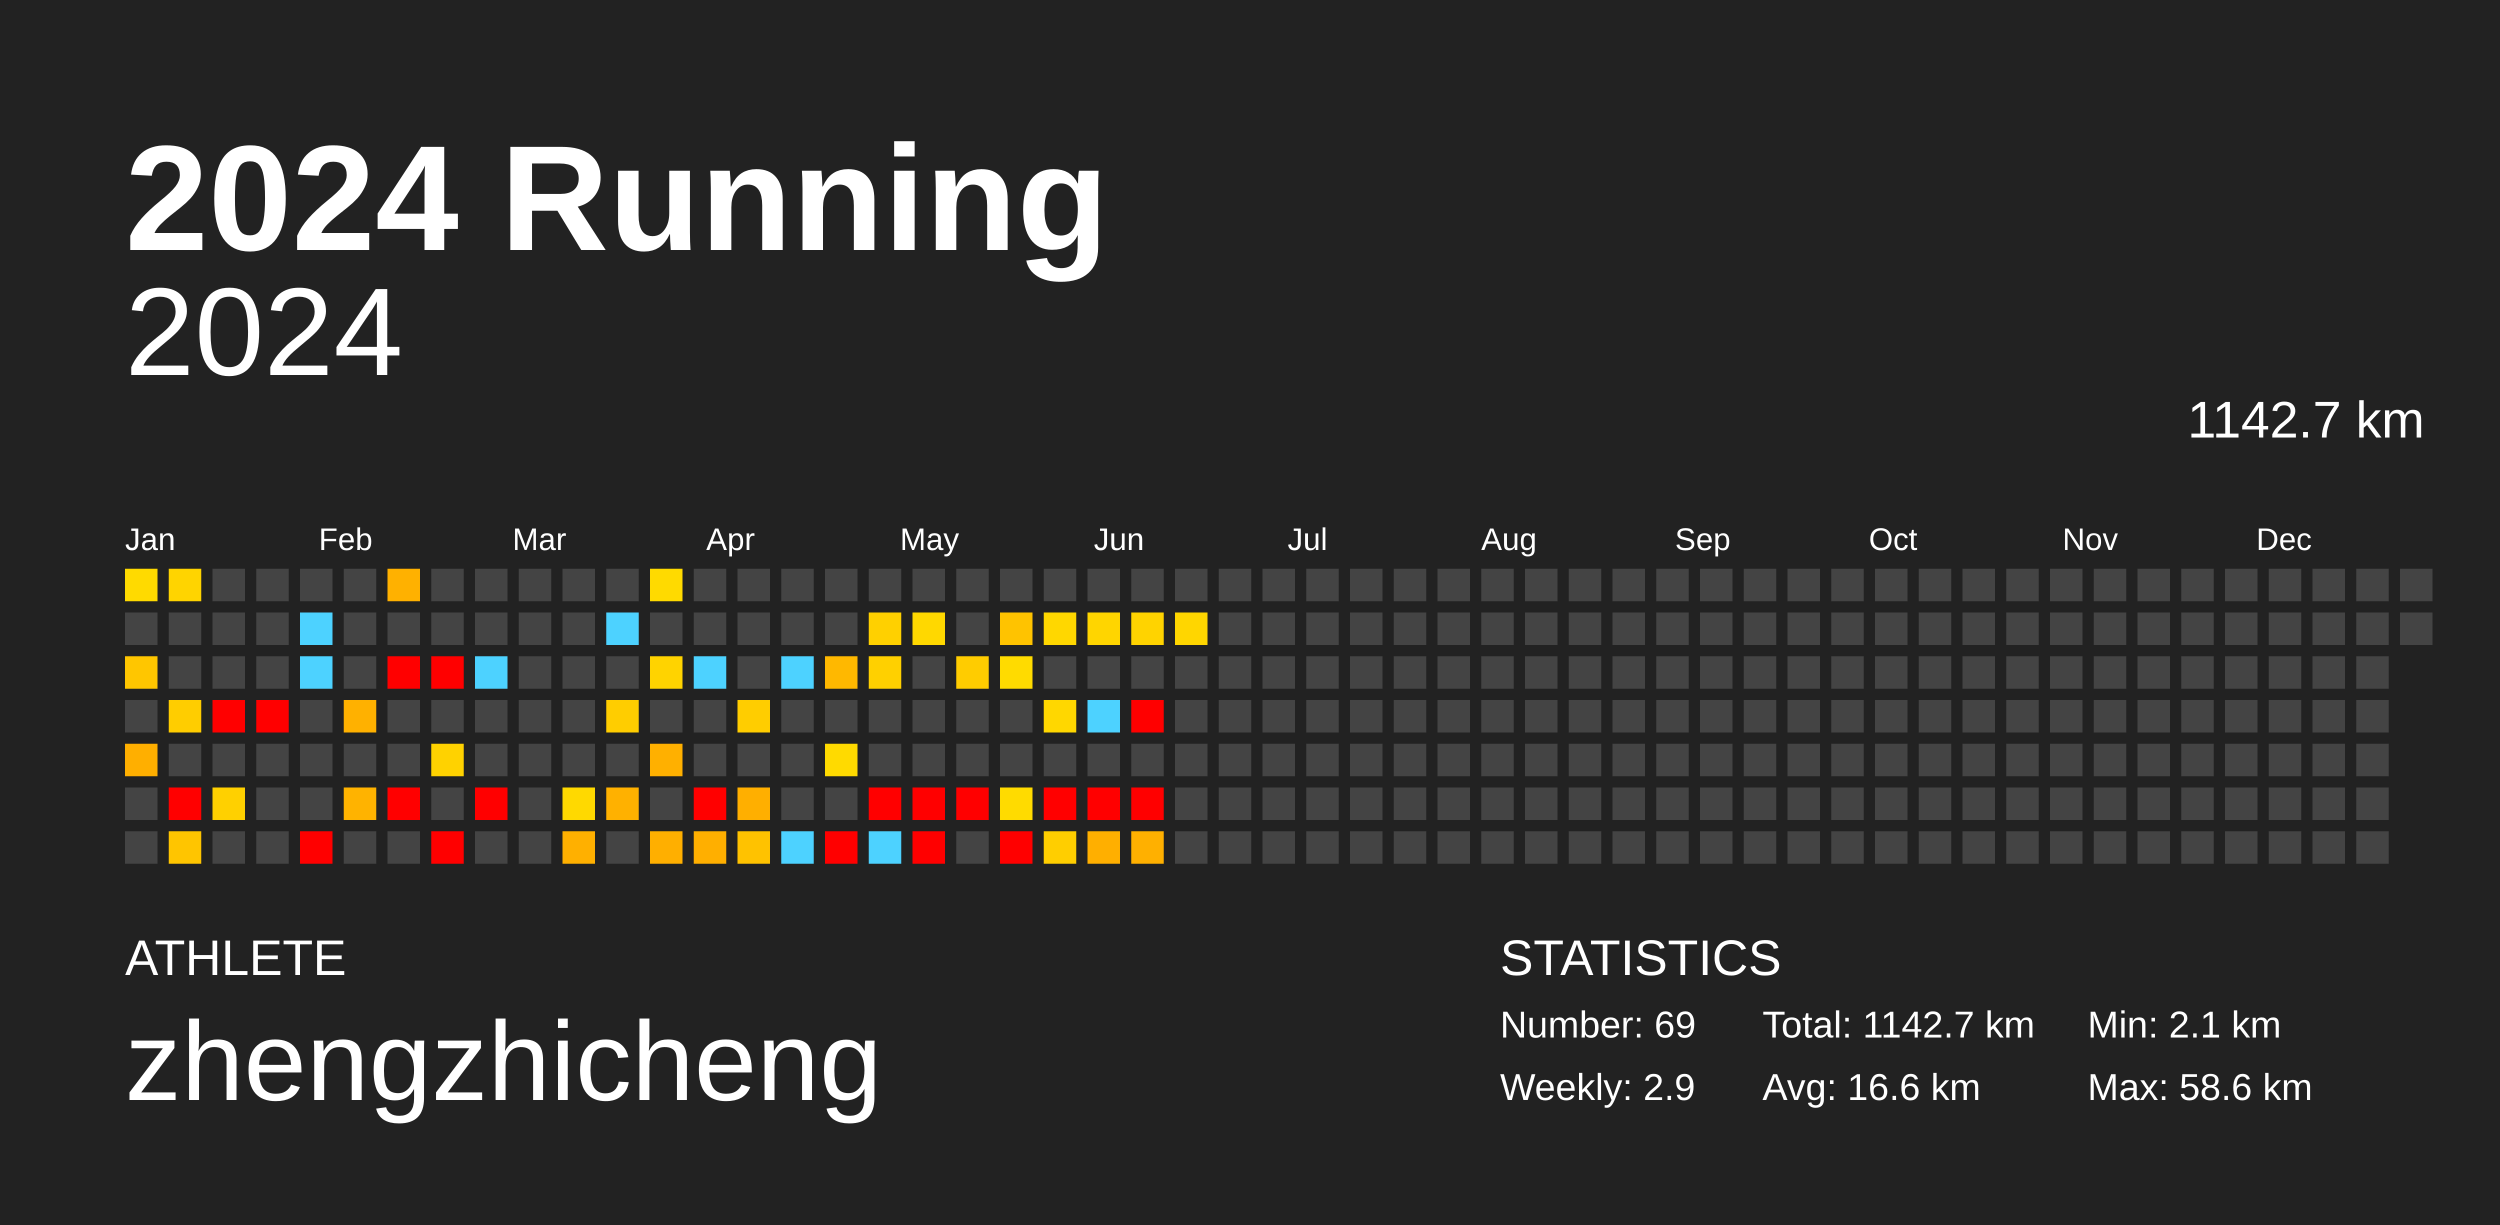
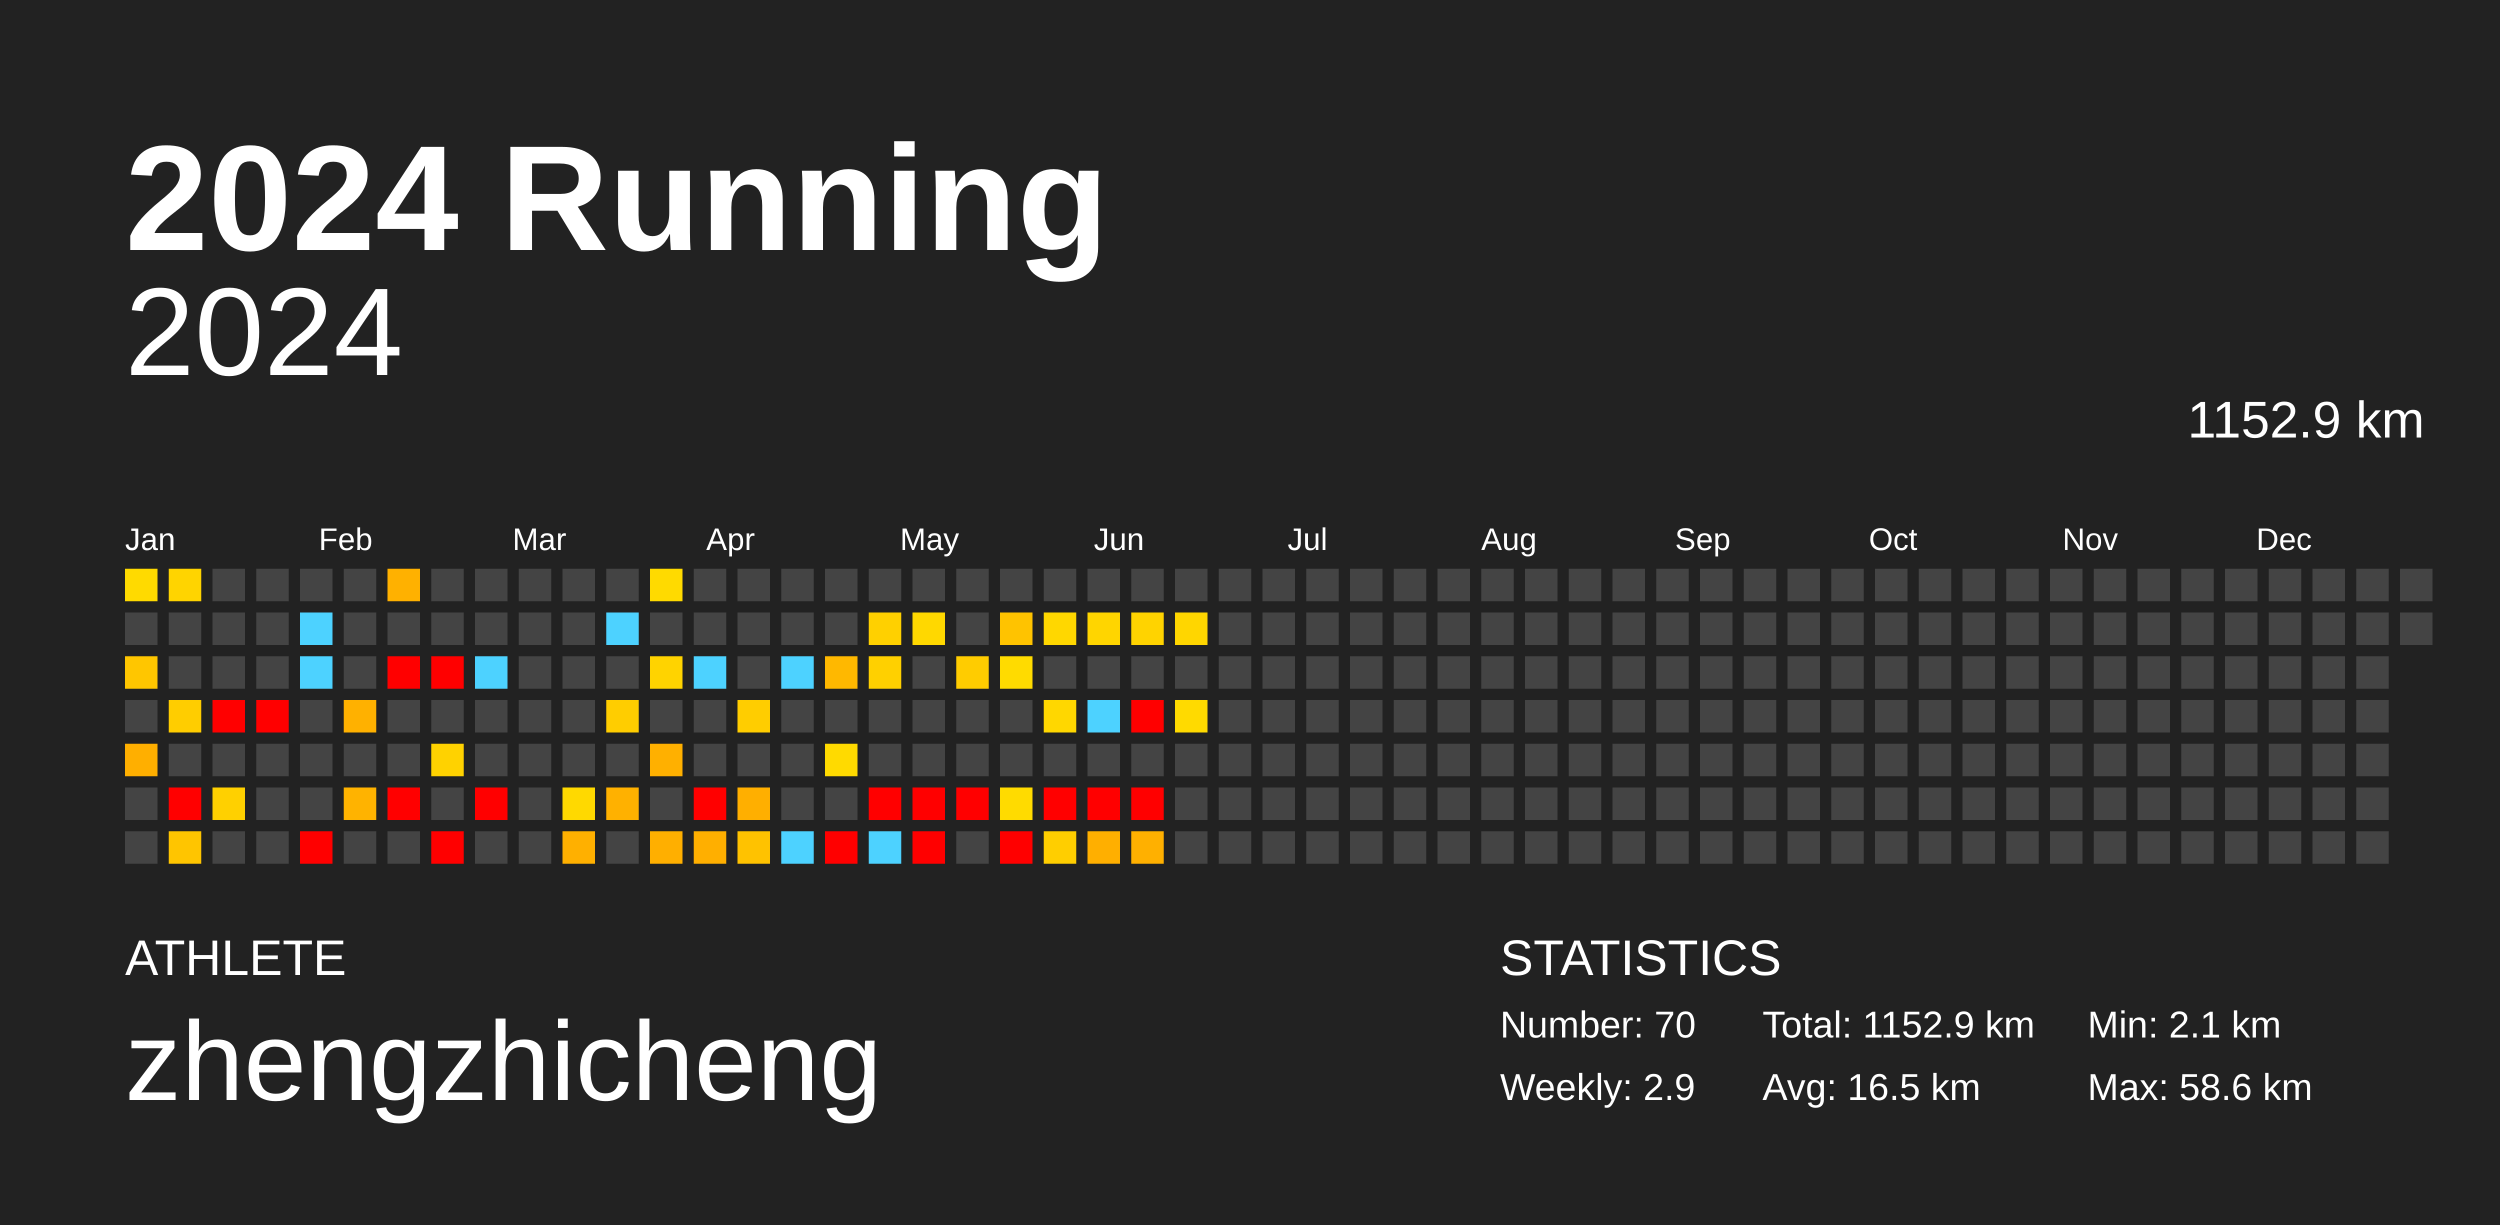
<svg xmlns="http://www.w3.org/2000/svg" baseProfile="full" height="98mm" version="1.1" viewBox="0,0,200,98" width="200mm">
  <defs />
  <rect fill="#222222" height="98" width="200" x="0" y="0" />
  <text fill="#FFFFFF" style="font-size:12px; font-family:Arial; font-weight:bold;" x="10" y="20">2024 Running</text>
  <text fill="#FFFFFF" style="font-size:4px; font-family:Arial" x="10" y="78">ATHLETE</text>
  <text fill="#FFFFFF" style="font-size:9px; font-family:Arial" x="10" y="88">zhengzhicheng</text>
  <text fill="#FFFFFF" style="font-size:4px; font-family:Arial" x="120" y="78">STATISTICS</text>
-   <text fill="#FFFFFF" style="font-size:3px; font-family:Arial" x="120" y="83">Number: 69</text>
+   <text fill="#FFFFFF" style="font-size:3px; font-family:Arial" x="120" y="83">Number: 70</text>
  <text fill="#FFFFFF" style="font-size:3px; font-family:Arial" x="120" y="88">Weekly: 2.9</text>
-   <text fill="#FFFFFF" style="font-size:3px; font-family:Arial" x="141" y="83">Total: 1142.7 km</text>
-   <text fill="#FFFFFF" style="font-size:3px; font-family:Arial" x="141" y="88">Avg: 16.6 km</text>
+   <text fill="#FFFFFF" style="font-size:3px; font-family:Arial" x="141" y="83">Total: 1152.9 km</text>
+   <text fill="#FFFFFF" style="font-size:3px; font-family:Arial" x="141" y="88">Avg: 16.5 km</text>
  <text fill="#FFFFFF" style="font-size:3px; font-family:Arial" x="167" y="83">Min: 2.1 km</text>
  <text fill="#FFFFFF" style="font-size:3px; font-family:Arial" x="167" y="88">Max: 58.6 km</text>
  <text alignment-baseline="hanging" fill="#FFFFFF" style="font-size:10.0px; font-family:Arial;" x="10" y="30">2024</text>
-   <text alignment-baseline="hanging" fill="#FFFFFF" style="font-size:4.125px; font-family:Arial;" x="175" y="35">1142.7 km</text>
+   <text alignment-baseline="hanging" fill="#FFFFFF" style="font-size:4.125px; font-family:Arial;" x="175" y="35">1152.9 km</text>
  <text fill="#FFFFFF" style="font-size:2.5px; font-family:Arial" x="10.0" y="44">Jan</text>
  <text fill="#FFFFFF" style="font-size:2.5px; font-family:Arial" x="25.5" y="44">Feb</text>
  <text fill="#FFFFFF" style="font-size:2.5px; font-family:Arial" x="41.0" y="44">Mar</text>
  <text fill="#FFFFFF" style="font-size:2.5px; font-family:Arial" x="56.5" y="44">Apr</text>
  <text fill="#FFFFFF" style="font-size:2.5px; font-family:Arial" x="72.0" y="44">May</text>
  <text fill="#FFFFFF" style="font-size:2.5px; font-family:Arial" x="87.5" y="44">Jun</text>
  <text fill="#FFFFFF" style="font-size:2.5px; font-family:Arial" x="103.0" y="44">Jul</text>
  <text fill="#FFFFFF" style="font-size:2.5px; font-family:Arial" x="118.5" y="44">Aug</text>
  <text fill="#FFFFFF" style="font-size:2.5px; font-family:Arial" x="134.0" y="44">Sep</text>
  <text fill="#FFFFFF" style="font-size:2.5px; font-family:Arial" x="149.5" y="44">Oct</text>
  <text fill="#FFFFFF" style="font-size:2.5px; font-family:Arial" x="165.0" y="44">Nov</text>
  <text fill="#FFFFFF" style="font-size:2.5px; font-family:Arial" x="180.5" y="44">Dec</text>
  <rect fill="#ffda00" height="2.6" width="2.6" x="10.0" y="45.5" />
  <rect fill="#444444" height="2.6" width="2.6" x="10.0" y="49.0" />
  <rect fill="#ffc600" height="2.6" width="2.6" x="10.0" y="52.5" />
  <rect fill="#444444" height="2.6" width="2.6" x="10.0" y="56.0" />
  <rect fill="#ffaf00" height="2.6" width="2.6" x="10.0" y="59.5" />
  <rect fill="#444444" height="2.6" width="2.6" x="10.0" y="63.0" />
  <rect fill="#444444" height="2.6" width="2.6" x="10.0" y="66.5" />
  <rect fill="#ffd400" height="2.6" width="2.6" x="13.5" y="45.5" />
  <rect fill="#444444" height="2.6" width="2.6" x="13.5" y="49.0" />
  <rect fill="#444444" height="2.6" width="2.6" x="13.5" y="52.5" />
  <rect fill="#ffcd00" height="2.6" width="2.6" x="13.5" y="56.0" />
  <rect fill="#444444" height="2.6" width="2.6" x="13.5" y="59.5" />
  <rect fill="red" height="2.6" width="2.6" x="13.5" y="63.0" />
  <rect fill="#ffc500" height="2.6" width="2.6" x="13.5" y="66.5" />
  <rect fill="#444444" height="2.6" width="2.6" x="17.0" y="45.5" />
  <rect fill="#444444" height="2.6" width="2.6" x="17.0" y="49.0" />
  <rect fill="#444444" height="2.6" width="2.6" x="17.0" y="52.5" />
  <rect fill="red" height="2.6" width="2.6" x="17.0" y="56.0" />
  <rect fill="#444444" height="2.6" width="2.6" x="17.0" y="59.5" />
  <rect fill="#ffd000" height="2.6" width="2.6" x="17.0" y="63.0" />
  <rect fill="#444444" height="2.6" width="2.6" x="17.0" y="66.5" />
  <rect fill="#444444" height="2.6" width="2.6" x="20.5" y="45.5" />
  <rect fill="#444444" height="2.6" width="2.6" x="20.5" y="49.0" />
  <rect fill="#444444" height="2.6" width="2.6" x="20.5" y="52.5" />
  <rect fill="red" height="2.6" width="2.6" x="20.5" y="56.0" />
  <rect fill="#444444" height="2.6" width="2.6" x="20.5" y="59.5" />
  <rect fill="#444444" height="2.6" width="2.6" x="20.5" y="63.0" />
  <rect fill="#444444" height="2.6" width="2.6" x="20.5" y="66.5" />
  <rect fill="#444444" height="2.6" width="2.6" x="24.0" y="45.5" />
  <rect fill="#4dd2ff" height="2.6" width="2.6" x="24.0" y="49.0" />
  <rect fill="#4dd2ff" height="2.6" width="2.6" x="24.0" y="52.5" />
  <rect fill="#444444" height="2.6" width="2.6" x="24.0" y="56.0" />
  <rect fill="#444444" height="2.6" width="2.6" x="24.0" y="59.5" />
  <rect fill="#444444" height="2.6" width="2.6" x="24.0" y="63.0" />
  <rect fill="red" height="2.6" width="2.6" x="24.0" y="66.5" />
  <rect fill="#444444" height="2.6" width="2.6" x="27.5" y="45.5" />
  <rect fill="#444444" height="2.6" width="2.6" x="27.5" y="49.0" />
  <rect fill="#444444" height="2.6" width="2.6" x="27.5" y="52.5" />
  <rect fill="#ffb100" height="2.6" width="2.6" x="27.5" y="56.0" />
  <rect fill="#444444" height="2.6" width="2.6" x="27.5" y="59.5" />
  <rect fill="#ffb300" height="2.6" width="2.6" x="27.5" y="63.0" />
  <rect fill="#444444" height="2.6" width="2.6" x="27.5" y="66.5" />
  <rect fill="#ffb100" height="2.6" width="2.6" x="31.0" y="45.5" />
  <rect fill="#444444" height="2.6" width="2.6" x="31.0" y="49.0" />
  <rect fill="red" height="2.6" width="2.6" x="31.0" y="52.5" />
  <rect fill="#444444" height="2.6" width="2.6" x="31.0" y="56.0" />
  <rect fill="#444444" height="2.6" width="2.6" x="31.0" y="59.5" />
  <rect fill="red" height="2.6" width="2.6" x="31.0" y="63.0" />
  <rect fill="#444444" height="2.6" width="2.6" x="31.0" y="66.5" />
  <rect fill="#444444" height="2.6" width="2.6" x="34.5" y="45.5" />
  <rect fill="#444444" height="2.6" width="2.6" x="34.5" y="49.0" />
  <rect fill="red" height="2.6" width="2.6" x="34.5" y="52.5" />
  <rect fill="#444444" height="2.6" width="2.6" x="34.5" y="56.0" />
  <rect fill="#ffd200" height="2.6" width="2.6" x="34.5" y="59.5" />
  <rect fill="#444444" height="2.6" width="2.6" x="34.5" y="63.0" />
  <rect fill="red" height="2.6" width="2.6" x="34.5" y="66.5" />
  <rect fill="#444444" height="2.6" width="2.6" x="38.0" y="45.5" />
  <rect fill="#444444" height="2.6" width="2.6" x="38.0" y="49.0" />
  <rect fill="#4dd2ff" height="2.6" width="2.6" x="38.0" y="52.5" />
  <rect fill="#444444" height="2.6" width="2.6" x="38.0" y="56.0" />
  <rect fill="#444444" height="2.6" width="2.6" x="38.0" y="59.5" />
  <rect fill="red" height="2.6" width="2.6" x="38.0" y="63.0" />
  <rect fill="#444444" height="2.6" width="2.6" x="38.0" y="66.5" />
  <rect fill="#444444" height="2.6" width="2.6" x="41.5" y="45.5" />
  <rect fill="#444444" height="2.6" width="2.6" x="41.5" y="49.0" />
  <rect fill="#444444" height="2.6" width="2.6" x="41.5" y="52.5" />
  <rect fill="#444444" height="2.6" width="2.6" x="41.5" y="56.0" />
  <rect fill="#444444" height="2.6" width="2.6" x="41.5" y="59.5" />
  <rect fill="#444444" height="2.6" width="2.6" x="41.5" y="63.0" />
  <rect fill="#444444" height="2.6" width="2.6" x="41.5" y="66.5" />
  <rect fill="#444444" height="2.6" width="2.6" x="45.0" y="45.5" />
  <rect fill="#444444" height="2.6" width="2.6" x="45.0" y="49.0" />
  <rect fill="#444444" height="2.6" width="2.6" x="45.0" y="52.5" />
  <rect fill="#444444" height="2.6" width="2.6" x="45.0" y="56.0" />
  <rect fill="#444444" height="2.6" width="2.6" x="45.0" y="59.5" />
  <rect fill="#ffd900" height="2.6" width="2.6" x="45.0" y="63.0" />
  <rect fill="#ffb000" height="2.6" width="2.6" x="45.0" y="66.5" />
  <rect fill="#444444" height="2.6" width="2.6" x="48.5" y="45.5" />
  <rect fill="#4dd2ff" height="2.6" width="2.6" x="48.5" y="49.0" />
  <rect fill="#444444" height="2.6" width="2.6" x="48.5" y="52.5" />
  <rect fill="#ffcd00" height="2.6" width="2.6" x="48.5" y="56.0" />
  <rect fill="#444444" height="2.6" width="2.6" x="48.5" y="59.5" />
  <rect fill="#ffb100" height="2.6" width="2.6" x="48.5" y="63.0" />
  <rect fill="#444444" height="2.6" width="2.6" x="48.5" y="66.5" />
  <rect fill="#ffda00" height="2.6" width="2.6" x="52.0" y="45.5" />
  <rect fill="#444444" height="2.6" width="2.6" x="52.0" y="49.0" />
  <rect fill="#ffd300" height="2.6" width="2.6" x="52.0" y="52.5" />
  <rect fill="#444444" height="2.6" width="2.6" x="52.0" y="56.0" />
  <rect fill="#ffb000" height="2.6" width="2.6" x="52.0" y="59.5" />
  <rect fill="#444444" height="2.6" width="2.6" x="52.0" y="63.0" />
  <rect fill="#ffaf00" height="2.6" width="2.6" x="52.0" y="66.5" />
  <rect fill="#444444" height="2.6" width="2.6" x="55.5" y="45.5" />
  <rect fill="#444444" height="2.6" width="2.6" x="55.5" y="49.0" />
  <rect fill="#4dd2ff" height="2.6" width="2.6" x="55.5" y="52.5" />
  <rect fill="#444444" height="2.6" width="2.6" x="55.5" y="56.0" />
  <rect fill="#444444" height="2.6" width="2.6" x="55.5" y="59.5" />
  <rect fill="red" height="2.6" width="2.6" x="55.5" y="63.0" />
  <rect fill="#ffaf00" height="2.6" width="2.6" x="55.5" y="66.5" />
  <rect fill="#444444" height="2.6" width="2.6" x="59.0" y="45.5" />
  <rect fill="#444444" height="2.6" width="2.6" x="59.0" y="49.0" />
  <rect fill="#444444" height="2.6" width="2.6" x="59.0" y="52.5" />
  <rect fill="#ffcd00" height="2.6" width="2.6" x="59.0" y="56.0" />
  <rect fill="#444444" height="2.6" width="2.6" x="59.0" y="59.5" />
  <rect fill="#ffaf00" height="2.6" width="2.6" x="59.0" y="63.0" />
  <rect fill="#ffc200" height="2.6" width="2.6" x="59.0" y="66.5" />
  <rect fill="#444444" height="2.6" width="2.6" x="62.5" y="45.5" />
  <rect fill="#444444" height="2.6" width="2.6" x="62.5" y="49.0" />
  <rect fill="#4dd2ff" height="2.6" width="2.6" x="62.5" y="52.5" />
  <rect fill="#444444" height="2.6" width="2.6" x="62.5" y="56.0" />
  <rect fill="#444444" height="2.6" width="2.6" x="62.5" y="59.5" />
  <rect fill="#444444" height="2.6" width="2.6" x="62.5" y="63.0" />
  <rect fill="#4dd2ff" height="2.6" width="2.6" x="62.5" y="66.5" />
  <rect fill="#444444" height="2.6" width="2.6" x="66.0" y="45.5" />
  <rect fill="#444444" height="2.6" width="2.6" x="66.0" y="49.0" />
  <rect fill="#ffb800" height="2.6" width="2.6" x="66.0" y="52.5" />
  <rect fill="#444444" height="2.6" width="2.6" x="66.0" y="56.0" />
  <rect fill="#ffda00" height="2.6" width="2.6" x="66.0" y="59.5" />
  <rect fill="#444444" height="2.6" width="2.6" x="66.0" y="63.0" />
  <rect fill="red" height="2.6" width="2.6" x="66.0" y="66.5" />
  <rect fill="#444444" height="2.6" width="2.6" x="69.5" y="45.5" />
  <rect fill="#ffd000" height="2.6" width="2.6" x="69.5" y="49.0" />
  <rect fill="#ffd000" height="2.6" width="2.6" x="69.5" y="52.5" />
  <rect fill="#444444" height="2.6" width="2.6" x="69.5" y="56.0" />
  <rect fill="#444444" height="2.6" width="2.6" x="69.5" y="59.5" />
  <rect fill="red" height="2.6" width="2.6" x="69.5" y="63.0" />
  <rect fill="#4dd2ff" height="2.6" width="2.6" x="69.5" y="66.5" />
  <rect fill="#444444" height="2.6" width="2.6" x="73.0" y="45.5" />
  <rect fill="#ffd800" height="2.6" width="2.6" x="73.0" y="49.0" />
  <rect fill="#444444" height="2.6" width="2.6" x="73.0" y="52.5" />
  <rect fill="#444444" height="2.6" width="2.6" x="73.0" y="56.0" />
  <rect fill="#444444" height="2.6" width="2.6" x="73.0" y="59.5" />
  <rect fill="red" height="2.6" width="2.6" x="73.0" y="63.0" />
  <rect fill="red" height="2.6" width="2.6" x="73.0" y="66.5" />
  <rect fill="#444444" height="2.6" width="2.6" x="76.5" y="45.5" />
  <rect fill="#444444" height="2.6" width="2.6" x="76.5" y="49.0" />
  <rect fill="#ffcc00" height="2.6" width="2.6" x="76.5" y="52.5" />
  <rect fill="#444444" height="2.6" width="2.6" x="76.5" y="56.0" />
  <rect fill="#444444" height="2.6" width="2.6" x="76.5" y="59.5" />
  <rect fill="red" height="2.6" width="2.6" x="76.5" y="63.0" />
  <rect fill="#444444" height="2.6" width="2.6" x="76.5" y="66.5" />
  <rect fill="#444444" height="2.6" width="2.6" x="80.0" y="45.5" />
  <rect fill="#ffc300" height="2.6" width="2.6" x="80.0" y="49.0" />
  <rect fill="#ffdb00" height="2.6" width="2.6" x="80.0" y="52.5" />
  <rect fill="#444444" height="2.6" width="2.6" x="80.0" y="56.0" />
  <rect fill="#444444" height="2.6" width="2.6" x="80.0" y="59.5" />
  <rect fill="#ffdb00" height="2.6" width="2.6" x="80.0" y="63.0" />
  <rect fill="red" height="2.6" width="2.6" x="80.0" y="66.5" />
  <rect fill="#444444" height="2.6" width="2.6" x="83.5" y="45.5" />
  <rect fill="#ffd700" height="2.6" width="2.6" x="83.5" y="49.0" />
  <rect fill="#444444" height="2.6" width="2.6" x="83.5" y="52.5" />
  <rect fill="#ffd700" height="2.6" width="2.6" x="83.5" y="56.0" />
  <rect fill="#444444" height="2.6" width="2.6" x="83.5" y="59.5" />
  <rect fill="red" height="2.6" width="2.6" x="83.5" y="63.0" />
  <rect fill="#ffce00" height="2.6" width="2.6" x="83.5" y="66.5" />
  <rect fill="#444444" height="2.6" width="2.6" x="87.0" y="45.5" />
  <rect fill="#ffd500" height="2.6" width="2.6" x="87.0" y="49.0" />
  <rect fill="#444444" height="2.6" width="2.6" x="87.0" y="52.5" />
  <rect fill="#4dd2ff" height="2.6" width="2.6" x="87.0" y="56.0" />
  <rect fill="#444444" height="2.6" width="2.6" x="87.0" y="59.5" />
  <rect fill="red" height="2.6" width="2.6" x="87.0" y="63.0" />
  <rect fill="#ffaf00" height="2.6" width="2.6" x="87.0" y="66.5" />
  <rect fill="#444444" height="2.6" width="2.6" x="90.5" y="45.5" />
  <rect fill="#ffd300" height="2.6" width="2.6" x="90.5" y="49.0" />
  <rect fill="#444444" height="2.6" width="2.6" x="90.5" y="52.5" />
  <rect fill="red" height="2.6" width="2.6" x="90.5" y="56.0" />
  <rect fill="#444444" height="2.6" width="2.6" x="90.5" y="59.5" />
  <rect fill="red" height="2.6" width="2.6" x="90.5" y="63.0" />
  <rect fill="#ffb000" height="2.6" width="2.6" x="90.5" y="66.5" />
  <rect fill="#444444" height="2.6" width="2.6" x="94.0" y="45.5" />
  <rect fill="#ffd600" height="2.6" width="2.6" x="94.0" y="49.0" />
  <rect fill="#444444" height="2.6" width="2.6" x="94.0" y="52.5" />
-   <rect fill="#444444" height="2.6" width="2.6" x="94.0" y="56.0" />
+   <rect fill="#ffda00" height="2.6" width="2.6" x="94.0" y="56.0" />
  <rect fill="#444444" height="2.6" width="2.6" x="94.0" y="59.5" />
  <rect fill="#444444" height="2.6" width="2.6" x="94.0" y="63.0" />
  <rect fill="#444444" height="2.6" width="2.6" x="94.0" y="66.5" />
  <rect fill="#444444" height="2.6" width="2.6" x="97.5" y="45.5" />
  <rect fill="#444444" height="2.6" width="2.6" x="97.5" y="49.0" />
  <rect fill="#444444" height="2.6" width="2.6" x="97.5" y="52.5" />
  <rect fill="#444444" height="2.6" width="2.6" x="97.5" y="56.0" />
  <rect fill="#444444" height="2.6" width="2.6" x="97.5" y="59.5" />
  <rect fill="#444444" height="2.6" width="2.6" x="97.5" y="63.0" />
  <rect fill="#444444" height="2.6" width="2.6" x="97.5" y="66.5" />
  <rect fill="#444444" height="2.6" width="2.6" x="101.0" y="45.5" />
  <rect fill="#444444" height="2.6" width="2.6" x="101.0" y="49.0" />
  <rect fill="#444444" height="2.6" width="2.6" x="101.0" y="52.5" />
  <rect fill="#444444" height="2.6" width="2.6" x="101.0" y="56.0" />
  <rect fill="#444444" height="2.6" width="2.6" x="101.0" y="59.5" />
  <rect fill="#444444" height="2.6" width="2.6" x="101.0" y="63.0" />
  <rect fill="#444444" height="2.6" width="2.6" x="101.0" y="66.5" />
  <rect fill="#444444" height="2.6" width="2.6" x="104.5" y="45.5" />
  <rect fill="#444444" height="2.6" width="2.6" x="104.5" y="49.0" />
  <rect fill="#444444" height="2.6" width="2.6" x="104.5" y="52.5" />
  <rect fill="#444444" height="2.6" width="2.6" x="104.5" y="56.0" />
  <rect fill="#444444" height="2.6" width="2.6" x="104.5" y="59.5" />
  <rect fill="#444444" height="2.6" width="2.6" x="104.5" y="63.0" />
  <rect fill="#444444" height="2.6" width="2.6" x="104.5" y="66.5" />
  <rect fill="#444444" height="2.6" width="2.6" x="108.0" y="45.5" />
  <rect fill="#444444" height="2.6" width="2.6" x="108.0" y="49.0" />
  <rect fill="#444444" height="2.6" width="2.6" x="108.0" y="52.5" />
  <rect fill="#444444" height="2.6" width="2.6" x="108.0" y="56.0" />
  <rect fill="#444444" height="2.6" width="2.6" x="108.0" y="59.5" />
  <rect fill="#444444" height="2.6" width="2.6" x="108.0" y="63.0" />
  <rect fill="#444444" height="2.6" width="2.6" x="108.0" y="66.5" />
  <rect fill="#444444" height="2.6" width="2.6" x="111.5" y="45.5" />
  <rect fill="#444444" height="2.6" width="2.6" x="111.5" y="49.0" />
  <rect fill="#444444" height="2.6" width="2.6" x="111.5" y="52.5" />
  <rect fill="#444444" height="2.6" width="2.6" x="111.5" y="56.0" />
  <rect fill="#444444" height="2.6" width="2.6" x="111.5" y="59.5" />
  <rect fill="#444444" height="2.6" width="2.6" x="111.5" y="63.0" />
  <rect fill="#444444" height="2.6" width="2.6" x="111.5" y="66.5" />
  <rect fill="#444444" height="2.6" width="2.6" x="115.0" y="45.5" />
  <rect fill="#444444" height="2.6" width="2.6" x="115.0" y="49.0" />
  <rect fill="#444444" height="2.6" width="2.6" x="115.0" y="52.5" />
  <rect fill="#444444" height="2.6" width="2.6" x="115.0" y="56.0" />
  <rect fill="#444444" height="2.6" width="2.6" x="115.0" y="59.5" />
  <rect fill="#444444" height="2.6" width="2.6" x="115.0" y="63.0" />
  <rect fill="#444444" height="2.6" width="2.6" x="115.0" y="66.5" />
  <rect fill="#444444" height="2.6" width="2.6" x="118.5" y="45.5" />
  <rect fill="#444444" height="2.6" width="2.6" x="118.5" y="49.0" />
  <rect fill="#444444" height="2.6" width="2.6" x="118.5" y="52.5" />
  <rect fill="#444444" height="2.6" width="2.6" x="118.5" y="56.0" />
  <rect fill="#444444" height="2.6" width="2.6" x="118.5" y="59.5" />
  <rect fill="#444444" height="2.6" width="2.6" x="118.5" y="63.0" />
  <rect fill="#444444" height="2.6" width="2.6" x="118.5" y="66.5" />
  <rect fill="#444444" height="2.6" width="2.6" x="122.0" y="45.5" />
  <rect fill="#444444" height="2.6" width="2.6" x="122.0" y="49.0" />
  <rect fill="#444444" height="2.6" width="2.6" x="122.0" y="52.5" />
  <rect fill="#444444" height="2.6" width="2.6" x="122.0" y="56.0" />
  <rect fill="#444444" height="2.6" width="2.6" x="122.0" y="59.5" />
  <rect fill="#444444" height="2.6" width="2.6" x="122.0" y="63.0" />
  <rect fill="#444444" height="2.6" width="2.6" x="122.0" y="66.5" />
  <rect fill="#444444" height="2.6" width="2.6" x="125.5" y="45.5" />
  <rect fill="#444444" height="2.6" width="2.6" x="125.5" y="49.0" />
  <rect fill="#444444" height="2.6" width="2.6" x="125.5" y="52.5" />
  <rect fill="#444444" height="2.6" width="2.6" x="125.5" y="56.0" />
  <rect fill="#444444" height="2.6" width="2.6" x="125.5" y="59.5" />
  <rect fill="#444444" height="2.6" width="2.6" x="125.5" y="63.0" />
  <rect fill="#444444" height="2.6" width="2.6" x="125.5" y="66.5" />
  <rect fill="#444444" height="2.6" width="2.6" x="129.0" y="45.5" />
  <rect fill="#444444" height="2.6" width="2.6" x="129.0" y="49.0" />
  <rect fill="#444444" height="2.6" width="2.6" x="129.0" y="52.5" />
  <rect fill="#444444" height="2.6" width="2.6" x="129.0" y="56.0" />
  <rect fill="#444444" height="2.6" width="2.6" x="129.0" y="59.5" />
  <rect fill="#444444" height="2.6" width="2.6" x="129.0" y="63.0" />
  <rect fill="#444444" height="2.6" width="2.6" x="129.0" y="66.5" />
  <rect fill="#444444" height="2.6" width="2.6" x="132.5" y="45.5" />
  <rect fill="#444444" height="2.6" width="2.6" x="132.5" y="49.0" />
  <rect fill="#444444" height="2.6" width="2.6" x="132.5" y="52.5" />
  <rect fill="#444444" height="2.6" width="2.6" x="132.5" y="56.0" />
  <rect fill="#444444" height="2.6" width="2.6" x="132.5" y="59.5" />
  <rect fill="#444444" height="2.6" width="2.6" x="132.5" y="63.0" />
  <rect fill="#444444" height="2.6" width="2.6" x="132.5" y="66.5" />
  <rect fill="#444444" height="2.6" width="2.6" x="136.0" y="45.5" />
  <rect fill="#444444" height="2.6" width="2.6" x="136.0" y="49.0" />
  <rect fill="#444444" height="2.6" width="2.6" x="136.0" y="52.5" />
  <rect fill="#444444" height="2.6" width="2.6" x="136.0" y="56.0" />
  <rect fill="#444444" height="2.6" width="2.6" x="136.0" y="59.5" />
  <rect fill="#444444" height="2.6" width="2.6" x="136.0" y="63.0" />
  <rect fill="#444444" height="2.6" width="2.6" x="136.0" y="66.5" />
  <rect fill="#444444" height="2.6" width="2.6" x="139.5" y="45.5" />
  <rect fill="#444444" height="2.6" width="2.6" x="139.5" y="49.0" />
  <rect fill="#444444" height="2.6" width="2.6" x="139.5" y="52.5" />
  <rect fill="#444444" height="2.6" width="2.6" x="139.5" y="56.0" />
  <rect fill="#444444" height="2.6" width="2.6" x="139.5" y="59.5" />
  <rect fill="#444444" height="2.6" width="2.6" x="139.5" y="63.0" />
  <rect fill="#444444" height="2.6" width="2.6" x="139.5" y="66.5" />
  <rect fill="#444444" height="2.6" width="2.6" x="143.0" y="45.5" />
  <rect fill="#444444" height="2.6" width="2.6" x="143.0" y="49.0" />
  <rect fill="#444444" height="2.6" width="2.6" x="143.0" y="52.5" />
  <rect fill="#444444" height="2.6" width="2.6" x="143.0" y="56.0" />
  <rect fill="#444444" height="2.6" width="2.6" x="143.0" y="59.5" />
  <rect fill="#444444" height="2.6" width="2.6" x="143.0" y="63.0" />
  <rect fill="#444444" height="2.6" width="2.6" x="143.0" y="66.5" />
  <rect fill="#444444" height="2.6" width="2.6" x="146.5" y="45.5" />
  <rect fill="#444444" height="2.6" width="2.6" x="146.5" y="49.0" />
  <rect fill="#444444" height="2.6" width="2.6" x="146.5" y="52.5" />
  <rect fill="#444444" height="2.6" width="2.6" x="146.5" y="56.0" />
  <rect fill="#444444" height="2.6" width="2.6" x="146.5" y="59.5" />
  <rect fill="#444444" height="2.6" width="2.6" x="146.5" y="63.0" />
  <rect fill="#444444" height="2.6" width="2.6" x="146.5" y="66.5" />
  <rect fill="#444444" height="2.6" width="2.6" x="150.0" y="45.5" />
  <rect fill="#444444" height="2.6" width="2.6" x="150.0" y="49.0" />
  <rect fill="#444444" height="2.6" width="2.6" x="150.0" y="52.5" />
  <rect fill="#444444" height="2.6" width="2.6" x="150.0" y="56.0" />
  <rect fill="#444444" height="2.6" width="2.6" x="150.0" y="59.5" />
  <rect fill="#444444" height="2.6" width="2.6" x="150.0" y="63.0" />
  <rect fill="#444444" height="2.6" width="2.6" x="150.0" y="66.5" />
  <rect fill="#444444" height="2.6" width="2.6" x="153.5" y="45.5" />
  <rect fill="#444444" height="2.6" width="2.6" x="153.5" y="49.0" />
  <rect fill="#444444" height="2.6" width="2.6" x="153.5" y="52.5" />
  <rect fill="#444444" height="2.6" width="2.6" x="153.5" y="56.0" />
  <rect fill="#444444" height="2.6" width="2.6" x="153.5" y="59.5" />
  <rect fill="#444444" height="2.6" width="2.6" x="153.5" y="63.0" />
  <rect fill="#444444" height="2.6" width="2.6" x="153.5" y="66.5" />
  <rect fill="#444444" height="2.6" width="2.6" x="157.0" y="45.5" />
  <rect fill="#444444" height="2.6" width="2.6" x="157.0" y="49.0" />
  <rect fill="#444444" height="2.6" width="2.6" x="157.0" y="52.5" />
  <rect fill="#444444" height="2.6" width="2.6" x="157.0" y="56.0" />
  <rect fill="#444444" height="2.6" width="2.6" x="157.0" y="59.5" />
  <rect fill="#444444" height="2.6" width="2.6" x="157.0" y="63.0" />
  <rect fill="#444444" height="2.6" width="2.6" x="157.0" y="66.5" />
  <rect fill="#444444" height="2.6" width="2.6" x="160.5" y="45.5" />
  <rect fill="#444444" height="2.6" width="2.6" x="160.5" y="49.0" />
  <rect fill="#444444" height="2.6" width="2.6" x="160.5" y="52.5" />
  <rect fill="#444444" height="2.6" width="2.6" x="160.5" y="56.0" />
  <rect fill="#444444" height="2.6" width="2.6" x="160.5" y="59.5" />
  <rect fill="#444444" height="2.6" width="2.6" x="160.5" y="63.0" />
  <rect fill="#444444" height="2.6" width="2.6" x="160.5" y="66.5" />
  <rect fill="#444444" height="2.6" width="2.6" x="164.0" y="45.5" />
  <rect fill="#444444" height="2.6" width="2.6" x="164.0" y="49.0" />
  <rect fill="#444444" height="2.6" width="2.6" x="164.0" y="52.5" />
  <rect fill="#444444" height="2.6" width="2.6" x="164.0" y="56.0" />
  <rect fill="#444444" height="2.6" width="2.6" x="164.0" y="59.5" />
  <rect fill="#444444" height="2.6" width="2.6" x="164.0" y="63.0" />
  <rect fill="#444444" height="2.6" width="2.6" x="164.0" y="66.5" />
  <rect fill="#444444" height="2.6" width="2.6" x="167.5" y="45.5" />
  <rect fill="#444444" height="2.6" width="2.6" x="167.5" y="49.0" />
  <rect fill="#444444" height="2.6" width="2.6" x="167.5" y="52.5" />
  <rect fill="#444444" height="2.6" width="2.6" x="167.5" y="56.0" />
  <rect fill="#444444" height="2.6" width="2.6" x="167.5" y="59.5" />
  <rect fill="#444444" height="2.6" width="2.6" x="167.5" y="63.0" />
  <rect fill="#444444" height="2.6" width="2.6" x="167.5" y="66.5" />
  <rect fill="#444444" height="2.6" width="2.6" x="171.0" y="45.5" />
  <rect fill="#444444" height="2.6" width="2.6" x="171.0" y="49.0" />
  <rect fill="#444444" height="2.6" width="2.6" x="171.0" y="52.5" />
  <rect fill="#444444" height="2.6" width="2.6" x="171.0" y="56.0" />
  <rect fill="#444444" height="2.6" width="2.6" x="171.0" y="59.5" />
  <rect fill="#444444" height="2.6" width="2.6" x="171.0" y="63.0" />
  <rect fill="#444444" height="2.6" width="2.6" x="171.0" y="66.5" />
  <rect fill="#444444" height="2.6" width="2.6" x="174.5" y="45.5" />
  <rect fill="#444444" height="2.6" width="2.6" x="174.5" y="49.0" />
  <rect fill="#444444" height="2.6" width="2.6" x="174.5" y="52.5" />
  <rect fill="#444444" height="2.6" width="2.6" x="174.5" y="56.0" />
  <rect fill="#444444" height="2.6" width="2.6" x="174.5" y="59.5" />
  <rect fill="#444444" height="2.6" width="2.6" x="174.5" y="63.0" />
  <rect fill="#444444" height="2.6" width="2.6" x="174.5" y="66.5" />
  <rect fill="#444444" height="2.6" width="2.6" x="178.0" y="45.5" />
  <rect fill="#444444" height="2.6" width="2.6" x="178.0" y="49.0" />
  <rect fill="#444444" height="2.6" width="2.6" x="178.0" y="52.5" />
  <rect fill="#444444" height="2.6" width="2.6" x="178.0" y="56.0" />
  <rect fill="#444444" height="2.6" width="2.6" x="178.0" y="59.5" />
  <rect fill="#444444" height="2.6" width="2.6" x="178.0" y="63.0" />
  <rect fill="#444444" height="2.6" width="2.6" x="178.0" y="66.5" />
  <rect fill="#444444" height="2.6" width="2.6" x="181.5" y="45.5" />
  <rect fill="#444444" height="2.6" width="2.6" x="181.5" y="49.0" />
  <rect fill="#444444" height="2.6" width="2.6" x="181.5" y="52.5" />
  <rect fill="#444444" height="2.6" width="2.6" x="181.5" y="56.0" />
  <rect fill="#444444" height="2.6" width="2.6" x="181.5" y="59.5" />
  <rect fill="#444444" height="2.6" width="2.6" x="181.5" y="63.0" />
  <rect fill="#444444" height="2.6" width="2.6" x="181.5" y="66.5" />
  <rect fill="#444444" height="2.6" width="2.6" x="185.0" y="45.5" />
  <rect fill="#444444" height="2.6" width="2.6" x="185.0" y="49.0" />
  <rect fill="#444444" height="2.6" width="2.6" x="185.0" y="52.5" />
  <rect fill="#444444" height="2.6" width="2.6" x="185.0" y="56.0" />
  <rect fill="#444444" height="2.6" width="2.6" x="185.0" y="59.5" />
  <rect fill="#444444" height="2.6" width="2.6" x="185.0" y="63.0" />
  <rect fill="#444444" height="2.6" width="2.6" x="185.0" y="66.5" />
  <rect fill="#444444" height="2.6" width="2.6" x="188.5" y="45.5" />
  <rect fill="#444444" height="2.6" width="2.6" x="188.5" y="49.0" />
  <rect fill="#444444" height="2.6" width="2.6" x="188.5" y="52.5" />
  <rect fill="#444444" height="2.6" width="2.6" x="188.5" y="56.0" />
  <rect fill="#444444" height="2.6" width="2.6" x="188.5" y="59.5" />
  <rect fill="#444444" height="2.6" width="2.6" x="188.5" y="63.0" />
  <rect fill="#444444" height="2.6" width="2.6" x="188.5" y="66.5" />
  <rect fill="#444444" height="2.6" width="2.6" x="192.0" y="45.5" />
  <rect fill="#444444" height="2.6" width="2.6" x="192.0" y="49.0" />
</svg>
